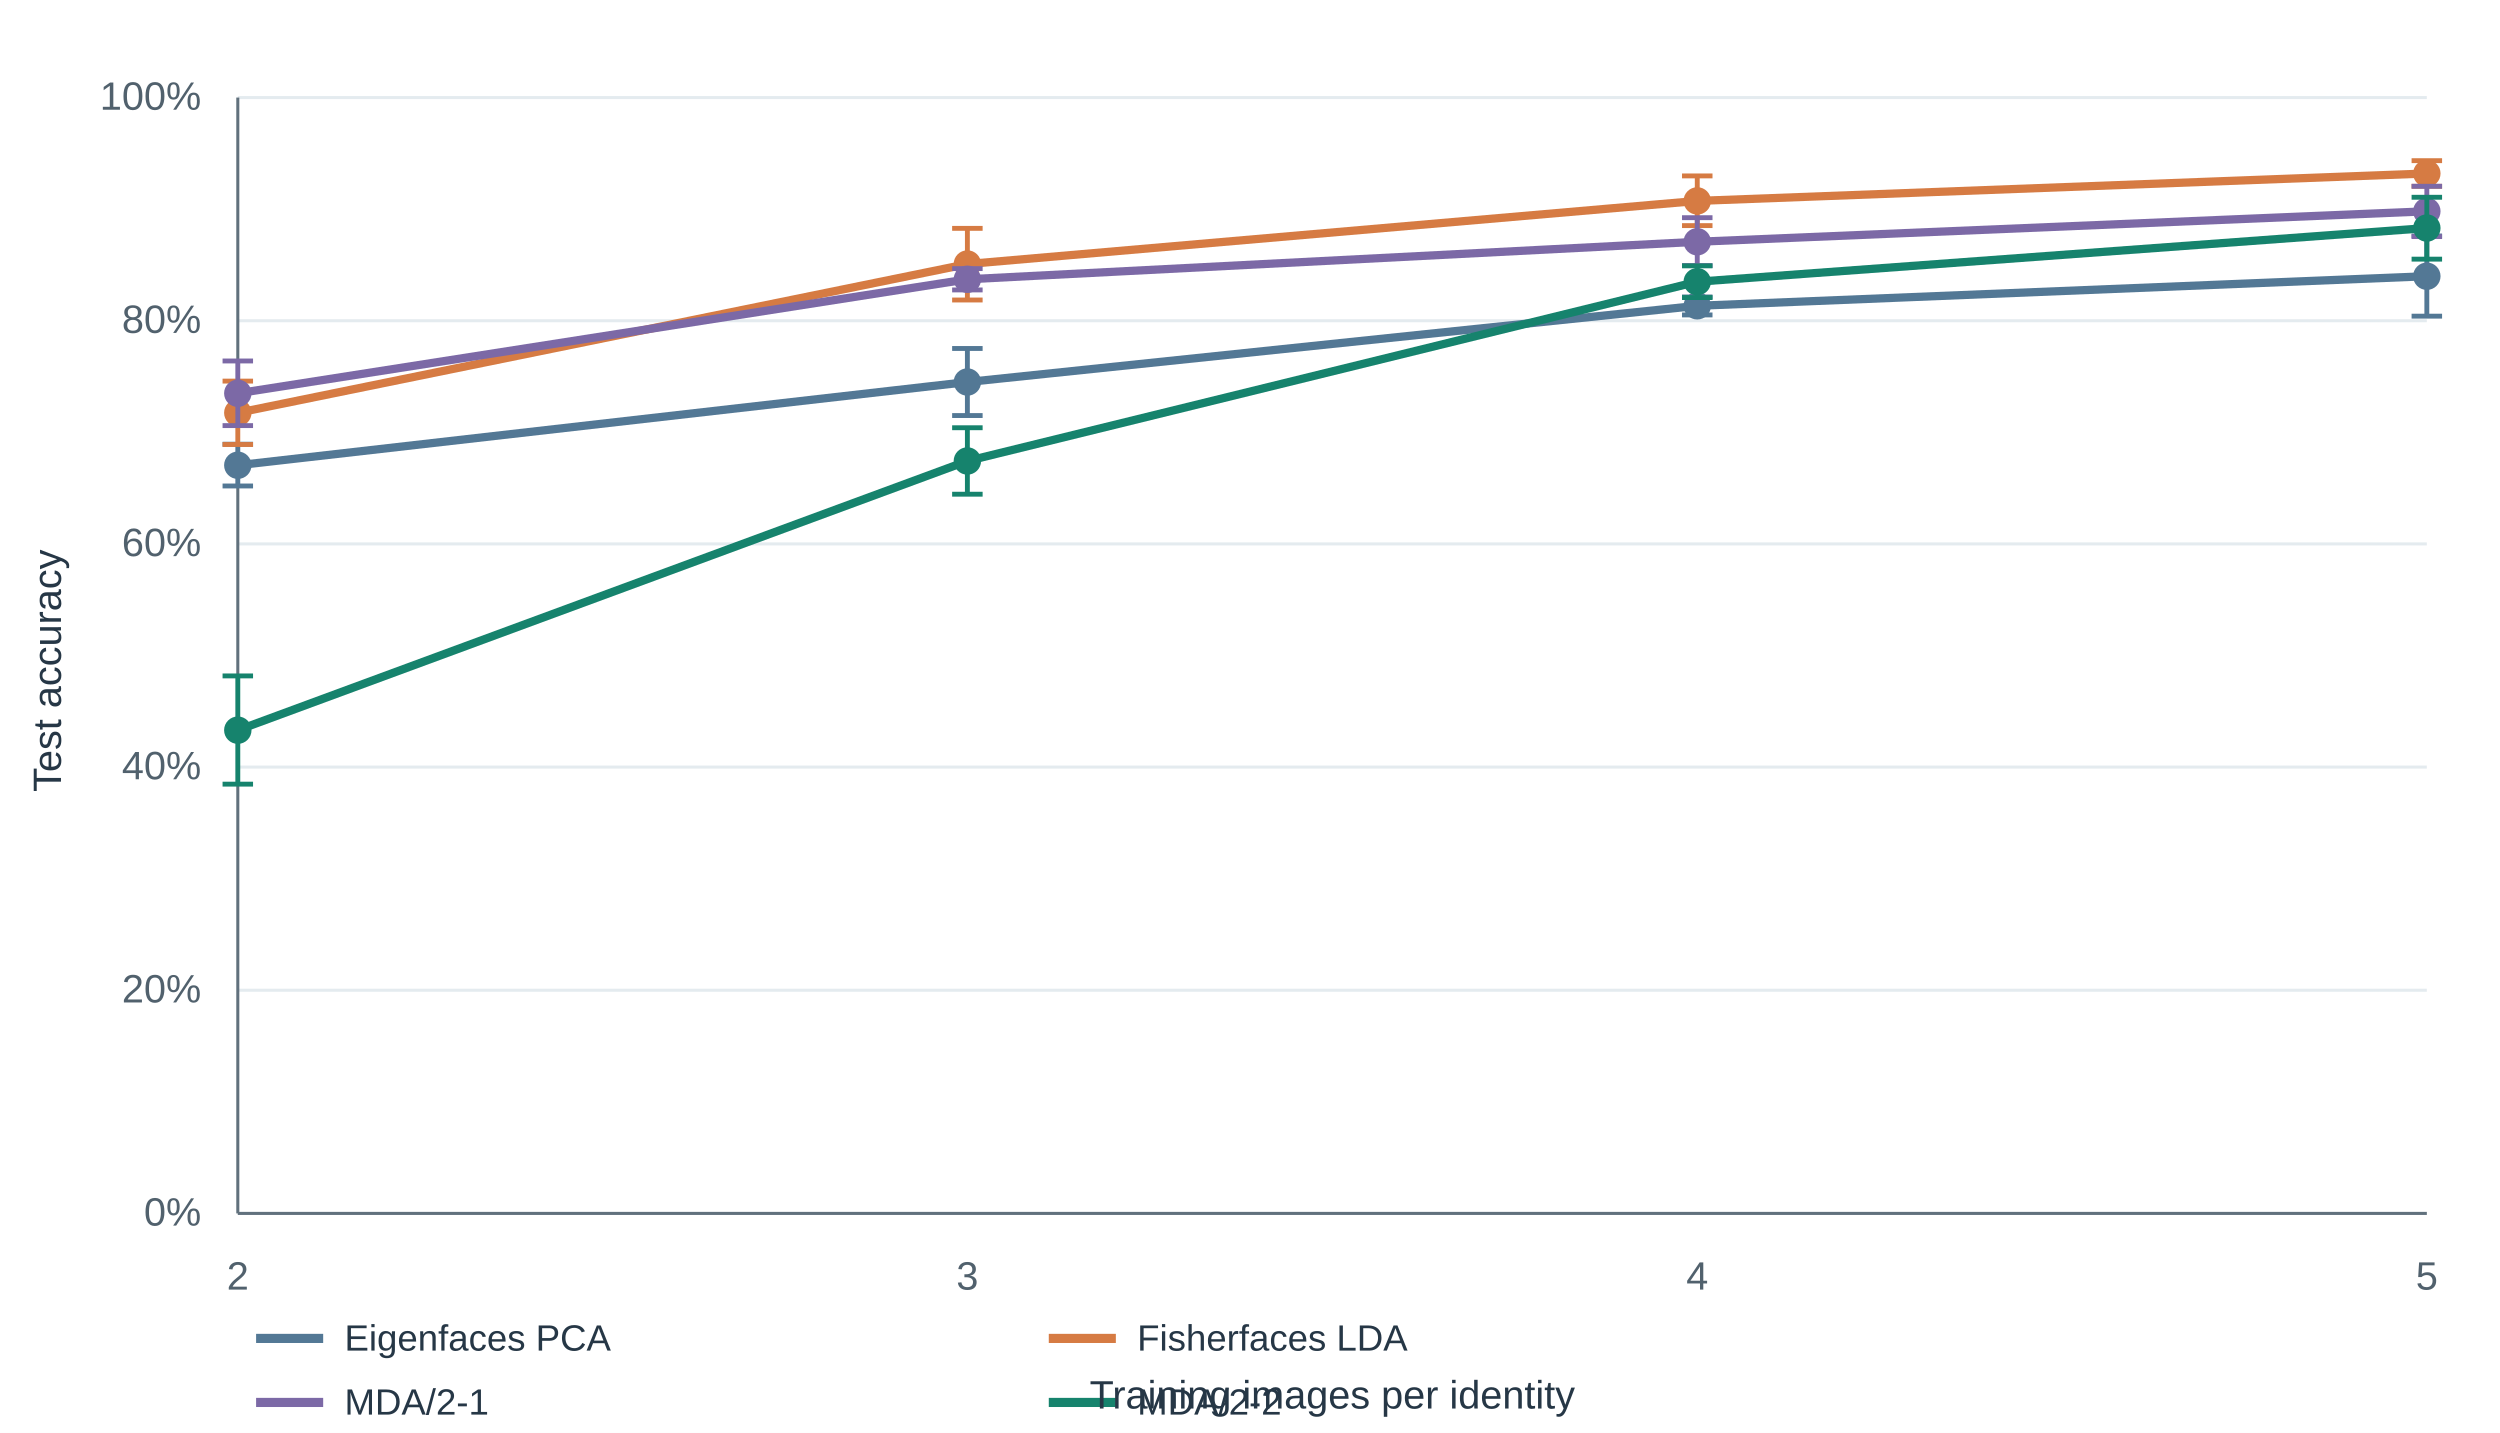
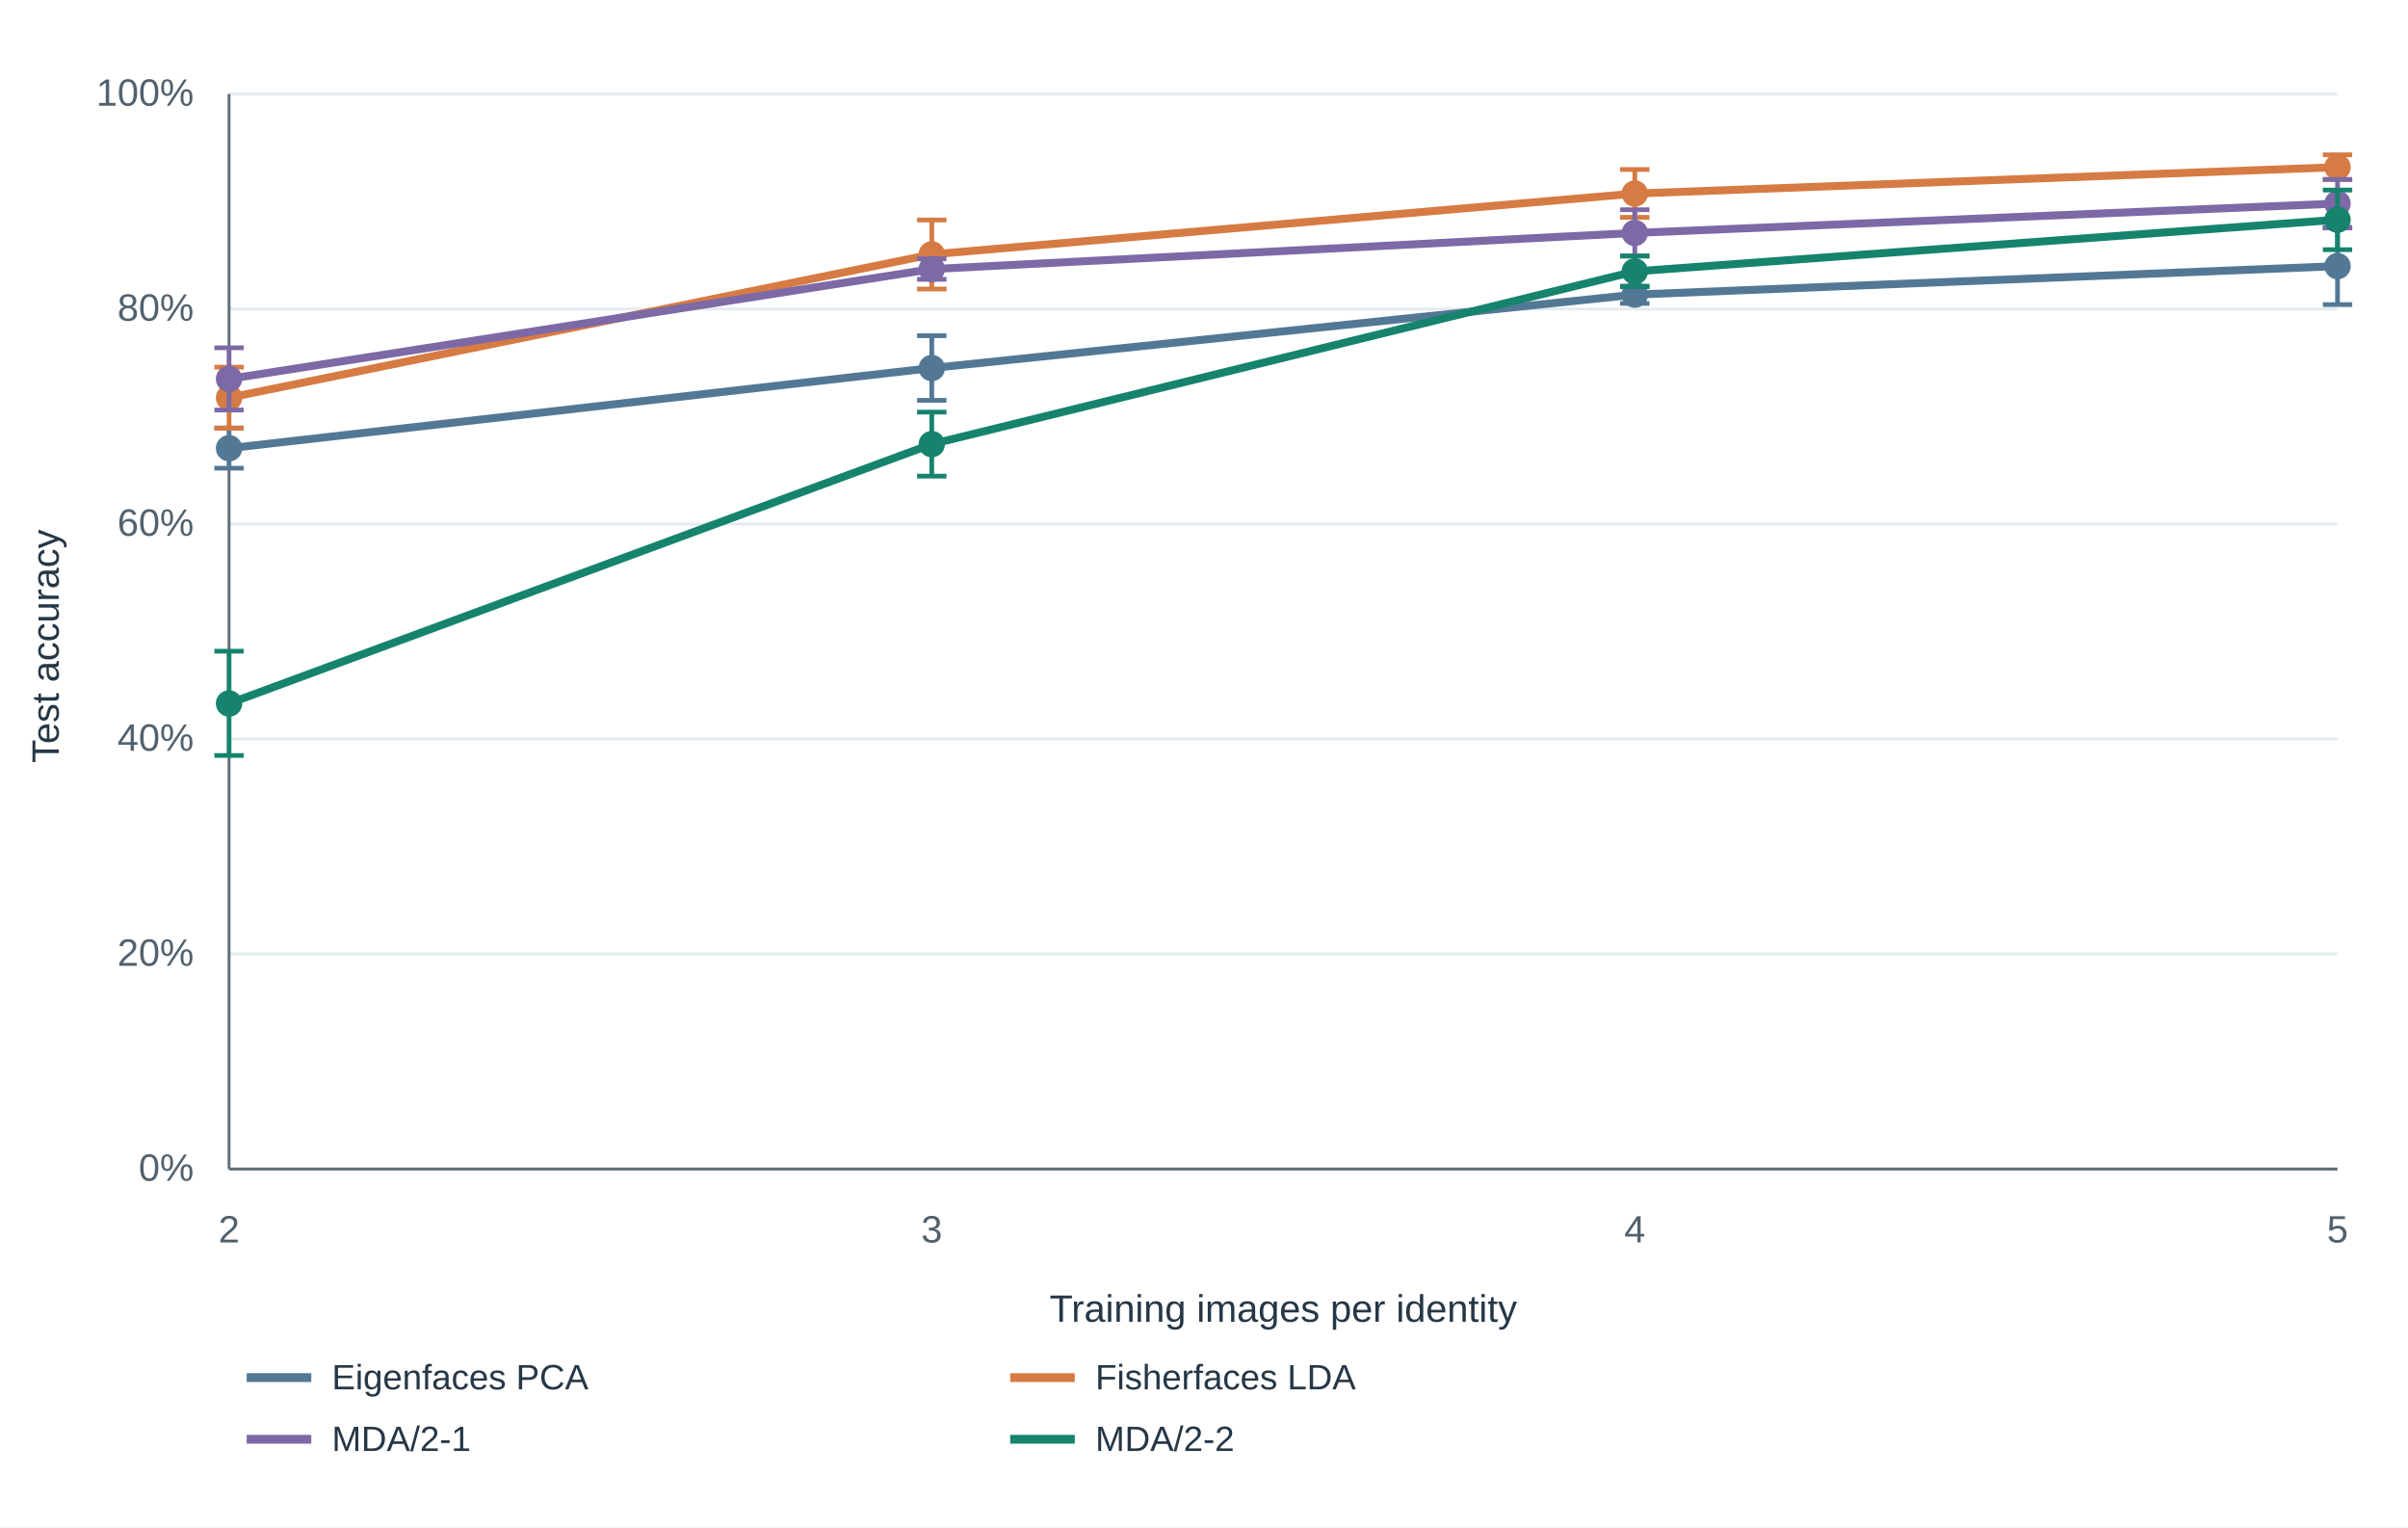
- <svg xmlns="http://www.w3.org/2000/svg" viewBox="0 0 820 470" role="img" aria-labelledby="title desc">
+ <svg xmlns="http://www.w3.org/2000/svg" viewBox="0 0 820 520" role="img" aria-labelledby="title desc">
  <rect width="100%" height="100%" fill="#ffffff" />
  <line x1="78" y1="398.0" x2="796" y2="398.0" stroke="#e4ebef" />
  <text x="66" y="402.0" text-anchor="end" font-family="Arial" font-size="13" fill="#51616d">0%</text>
  <line x1="78" y1="324.8" x2="796" y2="324.8" stroke="#e4ebef" />
  <text x="66" y="328.8" text-anchor="end" font-family="Arial" font-size="13" fill="#51616d">20%</text>
  <line x1="78" y1="251.6" x2="796" y2="251.6" stroke="#e4ebef" />
  <text x="66" y="255.6" text-anchor="end" font-family="Arial" font-size="13" fill="#51616d">40%</text>
  <line x1="78" y1="178.4" x2="796" y2="178.4" stroke="#e4ebef" />
  <text x="66" y="182.4" text-anchor="end" font-family="Arial" font-size="13" fill="#51616d">60%</text>
  <line x1="78" y1="105.2" x2="796" y2="105.2" stroke="#e4ebef" />
  <text x="66" y="109.2" text-anchor="end" font-family="Arial" font-size="13" fill="#51616d">80%</text>
  <line x1="78" y1="32.0" x2="796" y2="32.0" stroke="#e4ebef" />
  <text x="66" y="36.0" text-anchor="end" font-family="Arial" font-size="13" fill="#51616d">100%</text>
  <line x1="78" y1="398" x2="796" y2="398" stroke="#61717d" />
  <line x1="78" y1="32" x2="78" y2="398" stroke="#61717d" />
  <text x="78.0" y="423" text-anchor="middle" font-family="Arial" font-size="13" fill="#51616d">2</text>
  <text x="317.3" y="423" text-anchor="middle" font-family="Arial" font-size="13" fill="#51616d">3</text>
  <text x="556.7" y="423" text-anchor="middle" font-family="Arial" font-size="13" fill="#51616d">4</text>
  <text x="796.0" y="423" text-anchor="middle" font-family="Arial" font-size="13" fill="#51616d">5</text>
  <line x1="78.0" y1="145.7" x2="78.0" y2="159.4" stroke="#537895" stroke-width="1.6" />
  <line x1="73.0" y1="145.7" x2="83.0" y2="145.7" stroke="#537895" stroke-width="1.6" />
  <line x1="73.0" y1="159.4" x2="83.0" y2="159.4" stroke="#537895" stroke-width="1.6" />
  <circle cx="78.0" cy="152.6" r="4.5" fill="#537895" />
  <line x1="317.3" y1="114.3" x2="317.3" y2="136.3" stroke="#537895" stroke-width="1.6" />
  <line x1="312.3" y1="114.3" x2="322.3" y2="114.3" stroke="#537895" stroke-width="1.6" />
  <line x1="312.3" y1="136.3" x2="322.3" y2="136.3" stroke="#537895" stroke-width="1.6" />
  <circle cx="317.3" cy="125.3" r="4.5" fill="#537895" />
  <line x1="556.7" y1="97.4" x2="556.7" y2="103.3" stroke="#537895" stroke-width="1.6" />
  <line x1="551.7" y1="97.4" x2="561.7" y2="97.4" stroke="#537895" stroke-width="1.6" />
  <line x1="551.7" y1="103.3" x2="561.7" y2="103.3" stroke="#537895" stroke-width="1.6" />
  <circle cx="556.7" cy="100.3" r="4.5" fill="#537895" />
  <line x1="796.0" y1="77.4" x2="796.0" y2="103.7" stroke="#537895" stroke-width="1.6" />
  <line x1="791.0" y1="77.4" x2="801.0" y2="77.4" stroke="#537895" stroke-width="1.6" />
  <line x1="791.0" y1="103.7" x2="801.0" y2="103.7" stroke="#537895" stroke-width="1.6" />
  <circle cx="796.0" cy="90.6" r="4.5" fill="#537895" />
  <polyline points="78.0,152.6 317.3,125.3 556.7,100.3 796.0,90.6" fill="none" stroke="#537895" stroke-width="2.7" stroke-linejoin="round" stroke-linecap="round" />
  <line x1="78.0" y1="125.0" x2="78.0" y2="145.8" stroke="#D67B43" stroke-width="1.6" />
  <line x1="73.0" y1="125.0" x2="83.0" y2="125.0" stroke="#D67B43" stroke-width="1.6" />
  <line x1="73.0" y1="145.8" x2="83.0" y2="145.8" stroke="#D67B43" stroke-width="1.6" />
  <circle cx="78.0" cy="135.4" r="4.5" fill="#D67B43" />
  <line x1="317.3" y1="74.9" x2="317.3" y2="98.4" stroke="#D67B43" stroke-width="1.6" />
  <line x1="312.3" y1="74.9" x2="322.3" y2="74.9" stroke="#D67B43" stroke-width="1.6" />
  <line x1="312.3" y1="98.4" x2="322.3" y2="98.4" stroke="#D67B43" stroke-width="1.6" />
  <circle cx="317.3" cy="86.6" r="4.5" fill="#D67B43" />
  <line x1="556.7" y1="57.7" x2="556.7" y2="74.0" stroke="#D67B43" stroke-width="1.6" />
  <line x1="551.7" y1="57.7" x2="561.7" y2="57.7" stroke="#D67B43" stroke-width="1.6" />
  <line x1="551.7" y1="74.0" x2="561.7" y2="74.0" stroke="#D67B43" stroke-width="1.6" />
  <circle cx="556.7" cy="65.9" r="4.5" fill="#D67B43" />
  <line x1="796.0" y1="52.7" x2="796.0" y2="61.1" stroke="#D67B43" stroke-width="1.6" />
  <line x1="791.0" y1="52.7" x2="801.0" y2="52.7" stroke="#D67B43" stroke-width="1.6" />
  <line x1="791.0" y1="61.1" x2="801.0" y2="61.1" stroke="#D67B43" stroke-width="1.6" />
  <circle cx="796.0" cy="56.9" r="4.5" fill="#D67B43" />
  <polyline points="78.0,135.4 317.3,86.6 556.7,65.9 796.0,56.9" fill="none" stroke="#D67B43" stroke-width="2.7" stroke-linejoin="round" stroke-linecap="round" />
  <line x1="78.0" y1="118.4" x2="78.0" y2="139.6" stroke="#7C69A6" stroke-width="1.6" />
  <line x1="73.0" y1="118.4" x2="83.0" y2="118.4" stroke="#7C69A6" stroke-width="1.6" />
  <line x1="73.0" y1="139.6" x2="83.0" y2="139.6" stroke="#7C69A6" stroke-width="1.6" />
  <circle cx="78.0" cy="129.0" r="4.5" fill="#7C69A6" />
  <line x1="317.3" y1="88.1" x2="317.3" y2="95.1" stroke="#7C69A6" stroke-width="1.6" />
  <line x1="312.3" y1="88.1" x2="322.3" y2="88.1" stroke="#7C69A6" stroke-width="1.6" />
  <line x1="312.3" y1="95.1" x2="322.3" y2="95.1" stroke="#7C69A6" stroke-width="1.6" />
  <circle cx="317.3" cy="91.6" r="4.5" fill="#7C69A6" />
  <line x1="556.7" y1="71.4" x2="556.7" y2="87.1" stroke="#7C69A6" stroke-width="1.6" />
  <line x1="551.7" y1="71.4" x2="561.7" y2="71.4" stroke="#7C69A6" stroke-width="1.6" />
  <line x1="551.7" y1="87.1" x2="561.7" y2="87.1" stroke="#7C69A6" stroke-width="1.6" />
  <circle cx="556.7" cy="79.3" r="4.5" fill="#7C69A6" />
  <line x1="796.0" y1="61.1" x2="796.0" y2="77.6" stroke="#7C69A6" stroke-width="1.6" />
  <line x1="791.0" y1="61.1" x2="801.0" y2="61.1" stroke="#7C69A6" stroke-width="1.6" />
  <line x1="791.0" y1="77.6" x2="801.0" y2="77.6" stroke="#7C69A6" stroke-width="1.6" />
  <circle cx="796.0" cy="69.3" r="4.5" fill="#7C69A6" />
  <polyline points="78.0,129.0 317.3,91.6 556.7,79.3 796.0,69.3" fill="none" stroke="#7C69A6" stroke-width="2.7" stroke-linejoin="round" stroke-linecap="round" />
  <line x1="78.0" y1="221.7" x2="78.0" y2="257.2" stroke="#16836D" stroke-width="1.6" />
  <line x1="73.0" y1="221.7" x2="83.0" y2="221.7" stroke="#16836D" stroke-width="1.6" />
  <line x1="73.0" y1="257.2" x2="83.0" y2="257.2" stroke="#16836D" stroke-width="1.6" />
  <circle cx="78.0" cy="239.5" r="4.5" fill="#16836D" />
  <line x1="317.3" y1="140.3" x2="317.3" y2="162.1" stroke="#16836D" stroke-width="1.6" />
  <line x1="312.3" y1="140.3" x2="322.3" y2="140.3" stroke="#16836D" stroke-width="1.6" />
  <line x1="312.3" y1="162.1" x2="322.3" y2="162.1" stroke="#16836D" stroke-width="1.6" />
  <circle cx="317.3" cy="151.2" r="4.5" fill="#16836D" />
  <line x1="556.7" y1="87.2" x2="556.7" y2="97.6" stroke="#16836D" stroke-width="1.6" />
  <line x1="551.7" y1="87.2" x2="561.7" y2="87.2" stroke="#16836D" stroke-width="1.6" />
  <line x1="551.7" y1="97.6" x2="561.7" y2="97.6" stroke="#16836D" stroke-width="1.6" />
  <circle cx="556.7" cy="92.4" r="4.5" fill="#16836D" />
  <line x1="796.0" y1="64.7" x2="796.0" y2="85.0" stroke="#16836D" stroke-width="1.6" />
  <line x1="791.0" y1="64.7" x2="801.0" y2="64.7" stroke="#16836D" stroke-width="1.6" />
  <line x1="791.0" y1="85.0" x2="801.0" y2="85.0" stroke="#16836D" stroke-width="1.6" />
  <circle cx="796.0" cy="74.8" r="4.5" fill="#16836D" />
  <polyline points="78.0,239.5 317.3,151.2 556.7,92.4 796.0,74.8" fill="none" stroke="#16836D" stroke-width="2.7" stroke-linejoin="round" stroke-linecap="round" />
-   <line x1="84" y1="439" x2="106" y2="439" stroke="#537895" stroke-width="3" />
-   <text x="113" y="443" font-family="Arial" font-size="12" fill="#263746">Eigenfaces PCA</text>
-   <line x1="344" y1="439" x2="366" y2="439" stroke="#D67B43" stroke-width="3" />
-   <text x="373" y="443" font-family="Arial" font-size="12" fill="#263746">Fisherfaces LDA</text>
-   <line x1="84" y1="460" x2="106" y2="460" stroke="#7C69A6" stroke-width="3" />
-   <text x="113" y="464" font-family="Arial" font-size="12" fill="#263746">MDA/2-1</text>
-   <line x1="344" y1="460" x2="366" y2="460" stroke="#16836D" stroke-width="3" />
-   <text x="373" y="464" font-family="Arial" font-size="12" fill="#263746">MDA/2-2</text>
-   <text x="437.0" y="462" text-anchor="middle" font-family="Arial" font-size="13" fill="#263746">Training images per identity</text>
+   <line x1="84" y1="469" x2="106" y2="469" stroke="#537895" stroke-width="3" />
+   <text x="113" y="473" font-family="Arial" font-size="12" fill="#263746">Eigenfaces PCA</text>
+   <line x1="344" y1="469" x2="366" y2="469" stroke="#D67B43" stroke-width="3" />
+   <text x="373" y="473" font-family="Arial" font-size="12" fill="#263746">Fisherfaces LDA</text>
+   <line x1="84" y1="490" x2="106" y2="490" stroke="#7C69A6" stroke-width="3" />
+   <text x="113" y="494" font-family="Arial" font-size="12" fill="#263746">MDA/2-1</text>
+   <line x1="344" y1="490" x2="366" y2="490" stroke="#16836D" stroke-width="3" />
+   <text x="373" y="494" font-family="Arial" font-size="12" fill="#263746">MDA/2-2</text>
+   <text x="437.0" y="450" text-anchor="middle" font-family="Arial" font-size="13" fill="#263746">Training images per identity</text>
  <text transform="translate(20 220) rotate(-90)" text-anchor="middle" font-family="Arial" font-size="13" fill="#263746">Test accuracy</text>
</svg>
